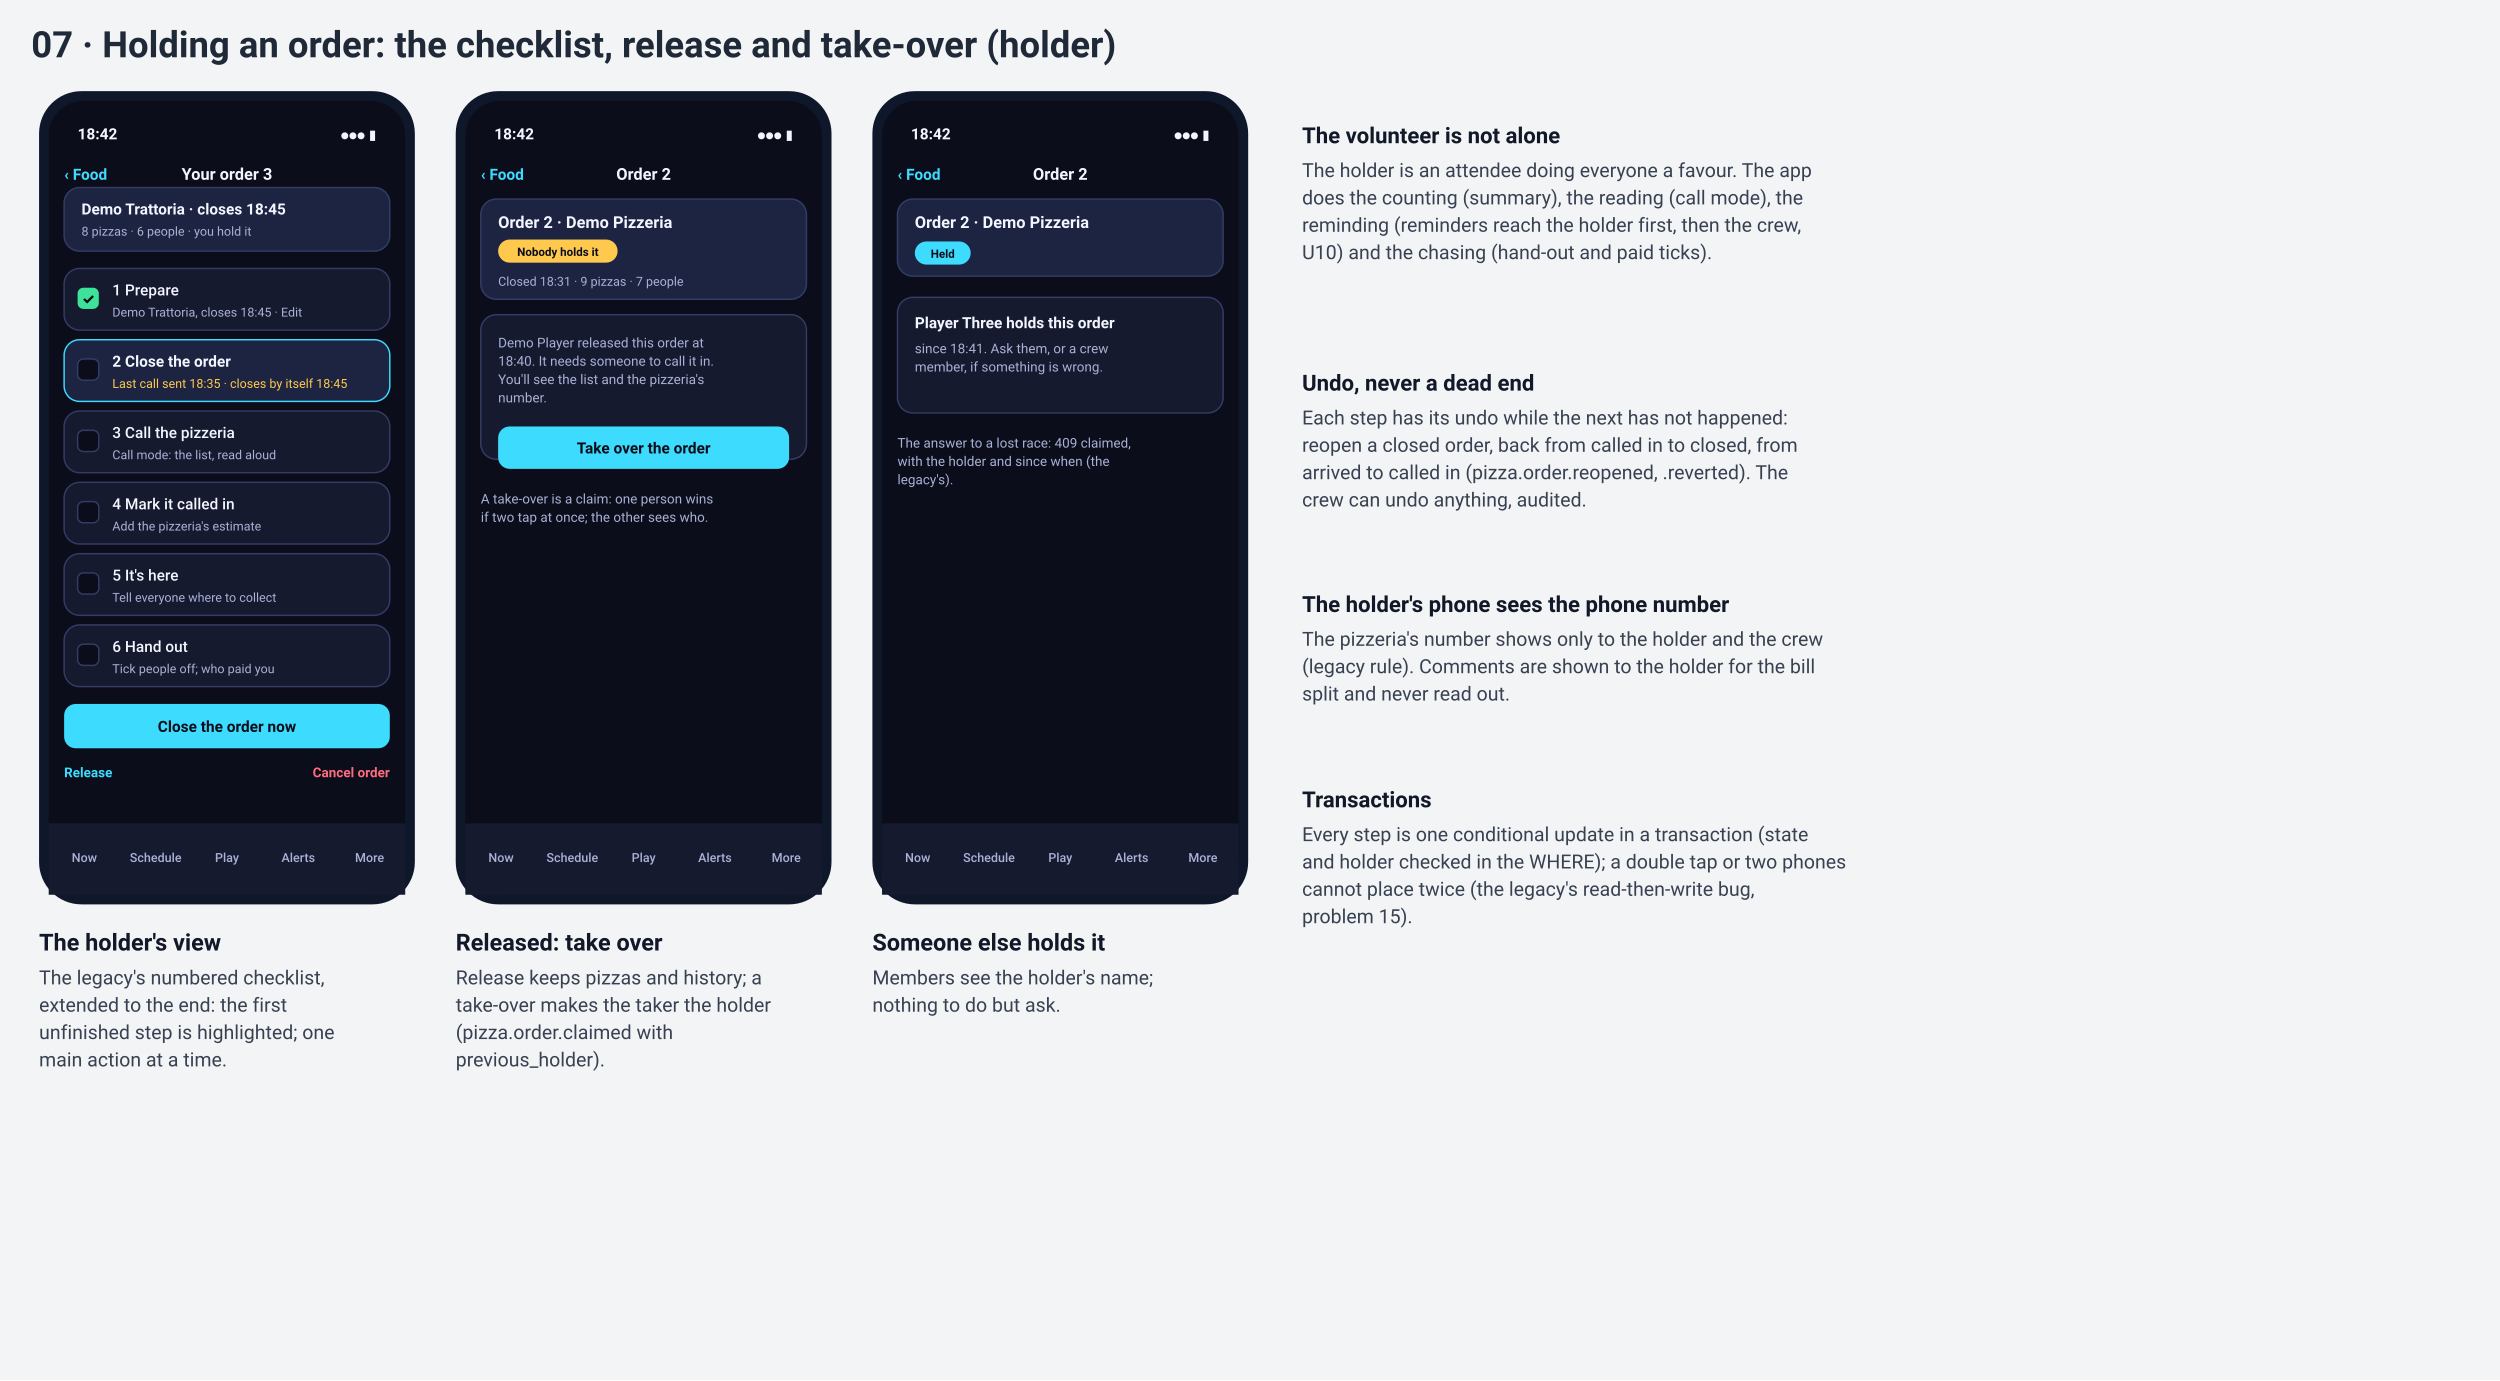
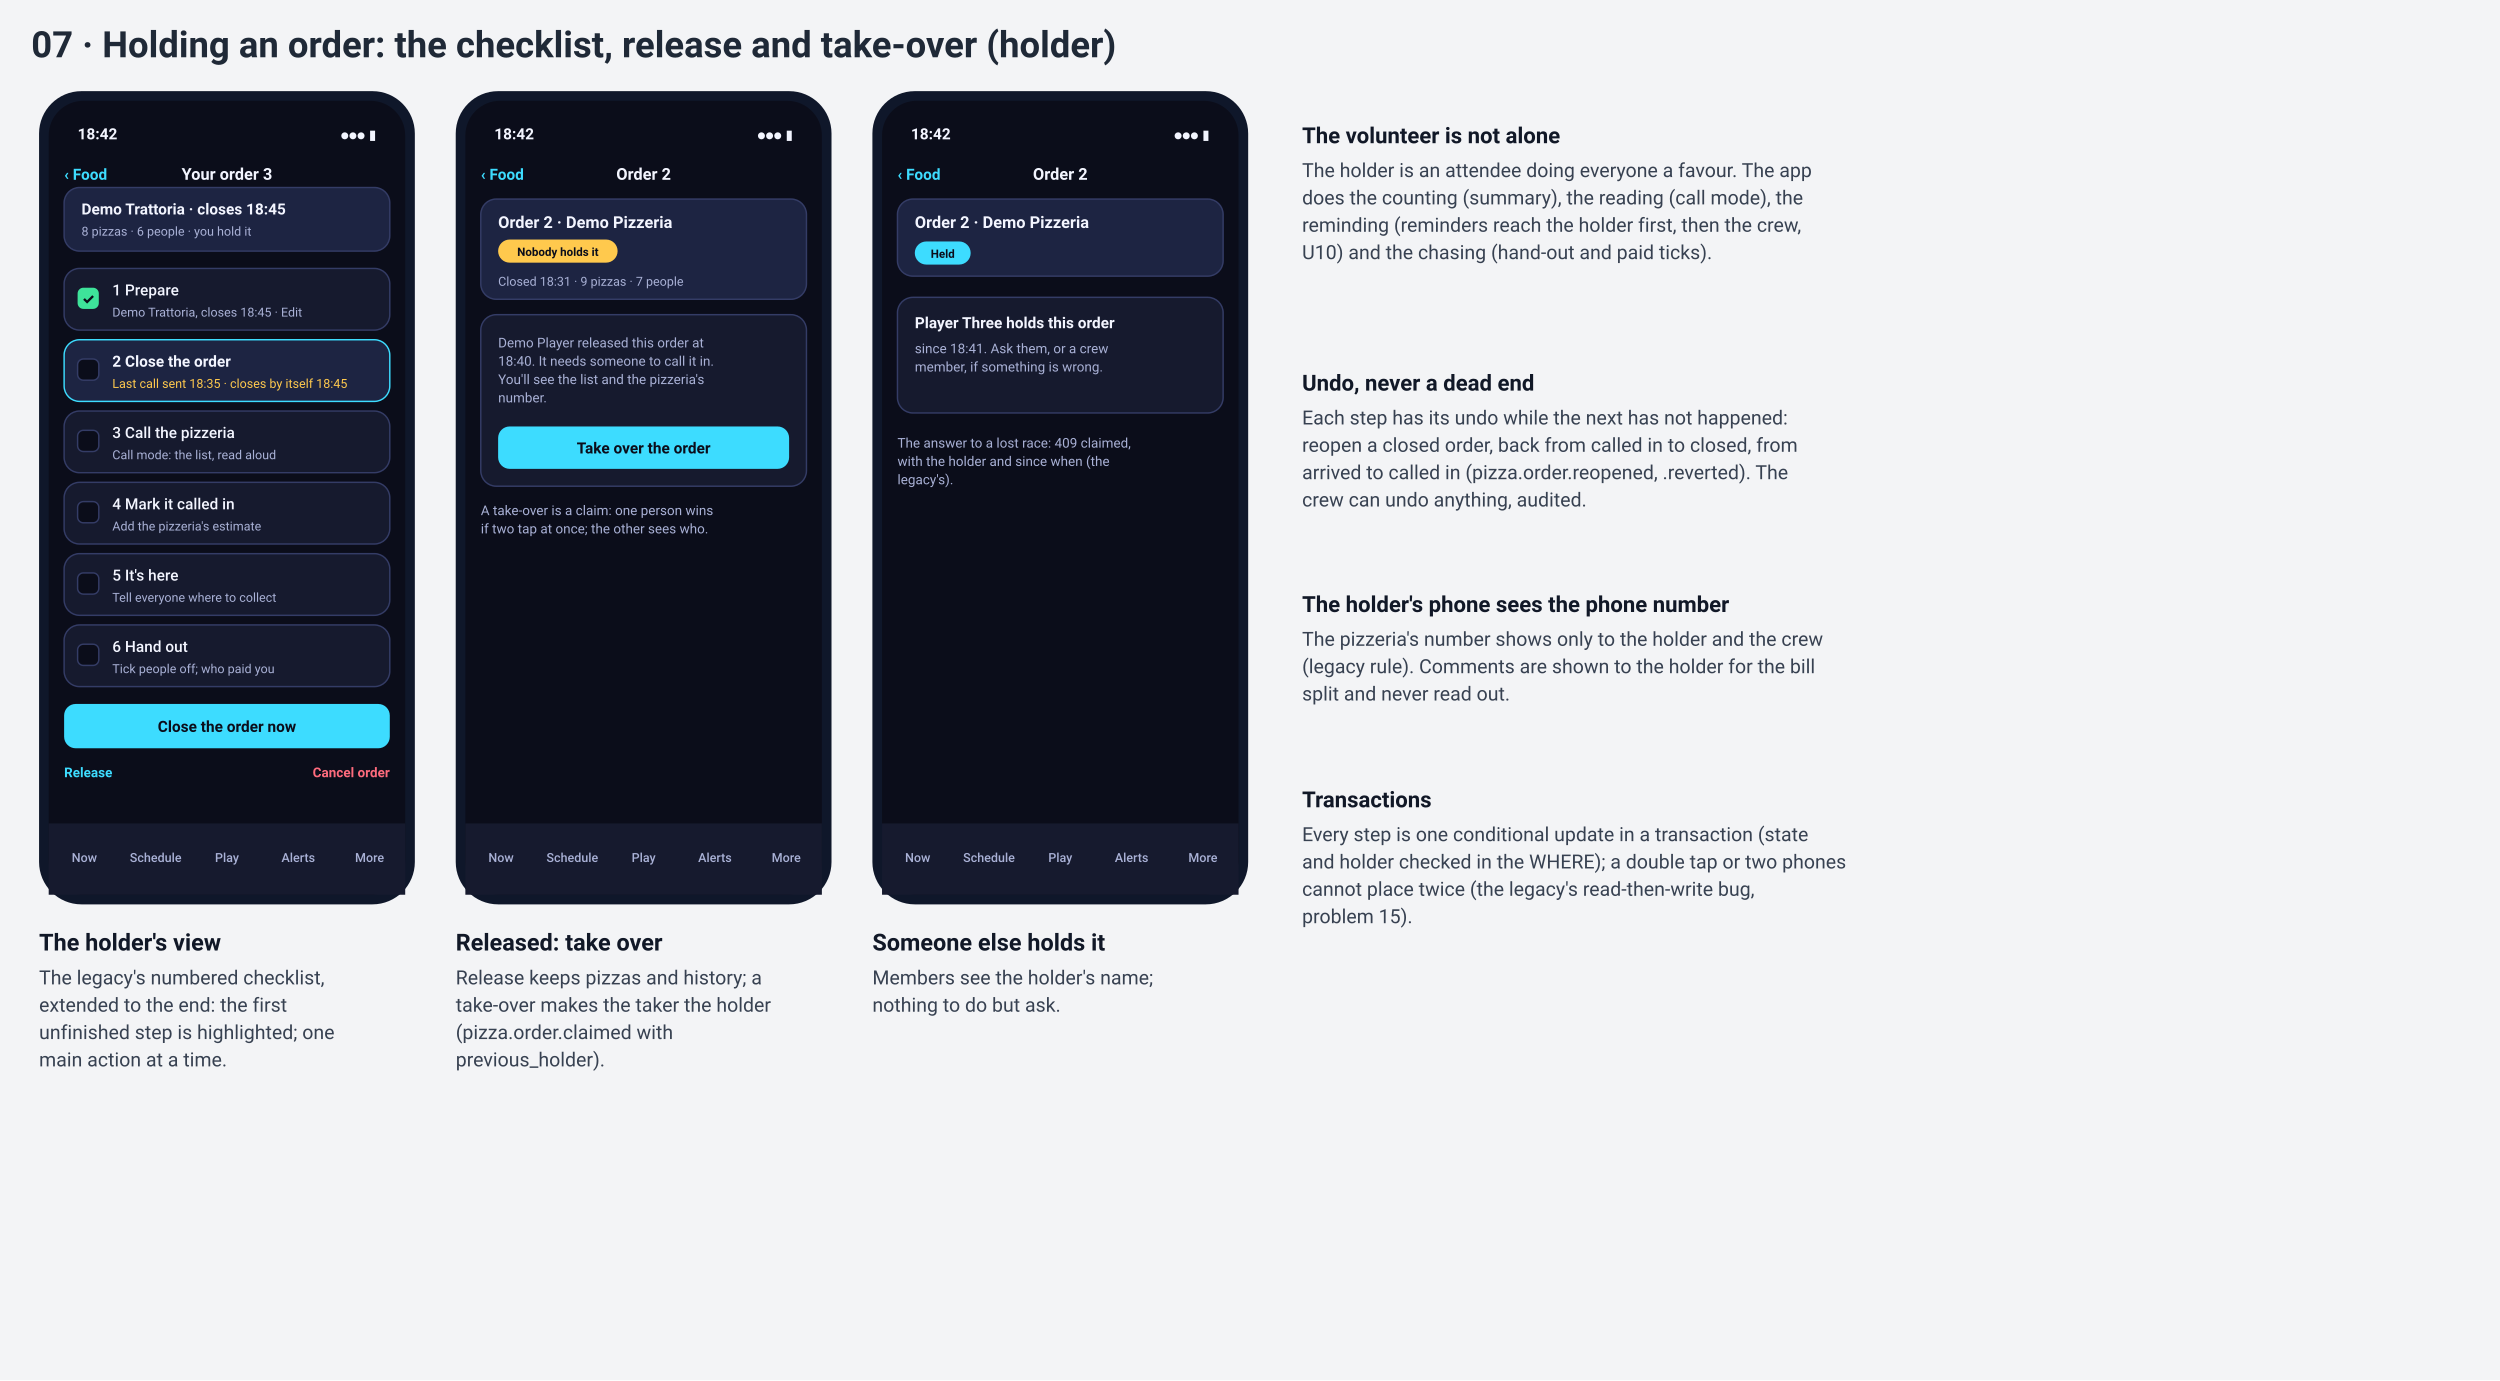
<svg xmlns="http://www.w3.org/2000/svg" viewBox="0 0 1920 1060" width="1920" height="1060" font-family="system-ui, -apple-system, 'Segoe UI', Roboto, Helvetica, Arial, sans-serif">
  <defs>
    <marker id="ah" viewBox="0 0 10 10" refX="9" refY="5" markerWidth="8" markerHeight="8" orient="auto-start-reverse">
      <path d="M0,0 L10,5 L0,10 z" fill="#6b7280" />
    </marker>
  </defs>
  <rect x="0" y="0" width="1920" height="1060" rx="0" fill="#f3f4f6" />
  <text x="24" y="44" font-size="28" fill="#1f2937" font-weight="700" text-anchor="start">07 · Holding an order: the checklist, release and take-over (holder)</text>
  <g transform="translate(30,70) scale(0.74)">
    <rect x="0" y="0" width="390" height="844" rx="44" fill="#0f172a" />
    <rect x="10" y="10" width="370" height="824" rx="36" fill="#0b0d1a" />
    <text x="40" y="50" font-size="16" fill="#f3f5ff" font-weight="600" text-anchor="start">18:42</text>
    <text x="350" y="50" font-size="14" fill="#f3f5ff" font-weight="400" text-anchor="end">●●● ▮</text>
    <text x="26" y="92" font-size="16" fill="#3ddcff" font-weight="600" text-anchor="start">‹ Food</text>
    <text x="195" y="92" font-size="17" fill="#f3f5ff" font-weight="700" text-anchor="middle">Your order 3</text>
    <rect x="10" y="760" width="370" height="74" rx="0" fill="#161a2e" />
    <text x="47" y="800" font-size="13" fill="#a9b1d6" font-weight="500" text-anchor="middle">Now</text>
    <text x="121" y="800" font-size="13" fill="#a9b1d6" font-weight="500" text-anchor="middle">Schedule</text>
    <text x="195" y="800" font-size="13" fill="#a9b1d6" font-weight="500" text-anchor="middle">Play</text>
    <text x="269" y="800" font-size="13" fill="#a9b1d6" font-weight="500" text-anchor="middle">Alerts</text>
    <text x="343" y="800" font-size="13" fill="#a9b1d6" font-weight="500" text-anchor="middle">More</text>
    <rect x="26" y="100" width="338" height="66" rx="16" fill="#1d2442" stroke="#343c66" stroke-width="1.5" />
    <text x="44" y="128" font-size="16" fill="#f3f5ff" font-weight="700" text-anchor="start">Demo Trattoria · closes 18:45</text>
    <text x="44" y="150" font-size="13" fill="#a9b1d6" font-weight="400" text-anchor="start">8 pizzas · 6 people · you hold it</text>
    <rect x="26" y="184" width="338" height="64" rx="16" fill="#161a2e" stroke="#343c66" stroke-width="1.5" />
    <rect x="40" y="204" width="22" height="22" rx="6" fill="#3ee39a" />
    <text x="51" y="221" font-size="15" fill="#0b0d1a" font-weight="800" text-anchor="middle">✓</text>
    <text x="76" y="212" font-size="16" fill="#f3f5ff" font-weight="500" text-anchor="start">1  Prepare</text>
    <text x="76" y="234" font-size="13" fill="#a9b1d6" font-weight="400" text-anchor="start">Demo Trattoria, closes 18:45 · Edit</text>
    <rect x="26" y="258" width="338" height="64" rx="16" fill="#1d2442" stroke="#3ddcff" stroke-width="1.5" />
    <rect x="40" y="278" width="22" height="22" rx="6" fill="#0b0d1a" stroke="#343c66" stroke-width="1.5" />
    <text x="76" y="286" font-size="16" fill="#f3f5ff" font-weight="700" text-anchor="start">2  Close the order</text>
    <text x="76" y="308" font-size="13" fill="#ffc94d" font-weight="400" text-anchor="start">Last call sent 18:35 · closes by itself 18:45</text>
    <rect x="26" y="332" width="338" height="64" rx="16" fill="#161a2e" stroke="#343c66" stroke-width="1.5" />
    <rect x="40" y="352" width="22" height="22" rx="6" fill="#0b0d1a" stroke="#343c66" stroke-width="1.5" />
    <text x="76" y="360" font-size="16" fill="#f3f5ff" font-weight="500" text-anchor="start">3  Call the pizzeria</text>
    <text x="76" y="382" font-size="13" fill="#a9b1d6" font-weight="400" text-anchor="start">Call mode: the list, read aloud</text>
    <rect x="26" y="406" width="338" height="64" rx="16" fill="#161a2e" stroke="#343c66" stroke-width="1.5" />
    <rect x="40" y="426" width="22" height="22" rx="6" fill="#0b0d1a" stroke="#343c66" stroke-width="1.5" />
    <text x="76" y="434" font-size="16" fill="#f3f5ff" font-weight="500" text-anchor="start">4  Mark it called in</text>
    <text x="76" y="456" font-size="13" fill="#a9b1d6" font-weight="400" text-anchor="start">Add the pizzeria's estimate</text>
    <rect x="26" y="480" width="338" height="64" rx="16" fill="#161a2e" stroke="#343c66" stroke-width="1.5" />
    <rect x="40" y="500" width="22" height="22" rx="6" fill="#0b0d1a" stroke="#343c66" stroke-width="1.5" />
    <text x="76" y="508" font-size="16" fill="#f3f5ff" font-weight="500" text-anchor="start">5  It's here</text>
    <text x="76" y="530" font-size="13" fill="#a9b1d6" font-weight="400" text-anchor="start">Tell everyone where to collect</text>
    <rect x="26" y="554" width="338" height="64" rx="16" fill="#161a2e" stroke="#343c66" stroke-width="1.5" />
    <rect x="40" y="574" width="22" height="22" rx="6" fill="#0b0d1a" stroke="#343c66" stroke-width="1.5" />
    <text x="76" y="582" font-size="16" fill="#f3f5ff" font-weight="500" text-anchor="start">6  Hand out</text>
    <text x="76" y="604" font-size="13" fill="#a9b1d6" font-weight="400" text-anchor="start">Tick people off; who paid you</text>
    <rect x="26" y="636" width="338" height="46" rx="12" fill="#3ddcff" />
    <text x="195.0" y="665.0" font-size="16" fill="#0b0d1a" font-weight="700" text-anchor="middle">Close the order now</text>
    <text x="26" y="712" font-size="14" fill="#3ddcff" font-weight="600" text-anchor="start">Release</text>
    <text x="364" y="712" font-size="14" fill="#ff6b7d" font-weight="600" text-anchor="end">Cancel order</text>
  </g>
  <g transform="translate(350,70) scale(0.74)">
    <rect x="0" y="0" width="390" height="844" rx="44" fill="#0f172a" />
    <rect x="10" y="10" width="370" height="824" rx="36" fill="#0b0d1a" />
    <text x="40" y="50" font-size="16" fill="#f3f5ff" font-weight="600" text-anchor="start">18:42</text>
    <text x="350" y="50" font-size="14" fill="#f3f5ff" font-weight="400" text-anchor="end">●●● ▮</text>
    <text x="26" y="92" font-size="16" fill="#3ddcff" font-weight="600" text-anchor="start">‹ Food</text>
    <text x="195" y="92" font-size="17" fill="#f3f5ff" font-weight="700" text-anchor="middle">Order 2</text>
    <rect x="10" y="760" width="370" height="74" rx="0" fill="#161a2e" />
    <text x="47" y="800" font-size="13" fill="#a9b1d6" font-weight="500" text-anchor="middle">Now</text>
    <text x="121" y="800" font-size="13" fill="#a9b1d6" font-weight="500" text-anchor="middle">Schedule</text>
    <text x="195" y="800" font-size="13" fill="#a9b1d6" font-weight="500" text-anchor="middle">Play</text>
    <text x="269" y="800" font-size="13" fill="#a9b1d6" font-weight="500" text-anchor="middle">Alerts</text>
    <text x="343" y="800" font-size="13" fill="#a9b1d6" font-weight="500" text-anchor="middle">More</text>
    <rect x="26" y="112" width="338" height="104" rx="16" fill="#1d2442" stroke="#343c66" stroke-width="1.5" />
    <text x="44" y="142" font-size="17" fill="#f3f5ff" font-weight="700" text-anchor="start">Order 2 · Demo Pizzeria</text>
    <rect x="44" y="154" width="124" height="24" rx="12" fill="#ffc94d" />
    <text x="106.0" y="171" font-size="12" fill="#0b0d1a" font-weight="700" text-anchor="middle">Nobody holds it</text>
    <text x="44" y="202" font-size="13" fill="#a9b1d6" font-weight="400" text-anchor="start">Closed 18:31 · 9 pizzas · 7 people</text>
-     <rect x="26" y="232" width="338" height="150" rx="16" fill="#161a2e" stroke="#343c66" stroke-width="1.5" />
+     <rect x="26" y="232" width="338" height="178" rx="16" fill="#161a2e" stroke="#343c66" stroke-width="1.5" />
    <text x="44" y="266" font-size="14" fill="#a9b1d6" font-weight="400" text-anchor="start">Demo Player released this order at</text>
    <text x="44" y="285" font-size="14" fill="#a9b1d6" font-weight="400" text-anchor="start">18:40. It needs someone to call it in.</text>
    <text x="44" y="304" font-size="14" fill="#a9b1d6" font-weight="400" text-anchor="start">You'll see the list and the pizzeria's</text>
    <text x="44" y="323" font-size="14" fill="#a9b1d6" font-weight="400" text-anchor="start">number.</text>
    <rect x="44" y="348" width="302" height="44" rx="12" fill="#3ddcff" />
    <text x="195.0" y="376.0" font-size="16" fill="#0b0d1a" font-weight="700" text-anchor="middle">Take over the order</text>
-     <text x="26" y="428" font-size="14" fill="#a9b1d6" font-weight="400" text-anchor="start">A take-over is a claim: one person wins</text>
-     <text x="26" y="447" font-size="14" fill="#a9b1d6" font-weight="400" text-anchor="start">if two tap at once; the other sees who.</text>
+     <text x="26" y="440" font-size="14" fill="#a9b1d6" font-weight="400" text-anchor="start">A take-over is a claim: one person wins</text>
+     <text x="26" y="459" font-size="14" fill="#a9b1d6" font-weight="400" text-anchor="start">if two tap at once; the other sees who.</text>
  </g>
  <g transform="translate(670,70) scale(0.74)">
    <rect x="0" y="0" width="390" height="844" rx="44" fill="#0f172a" />
    <rect x="10" y="10" width="370" height="824" rx="36" fill="#0b0d1a" />
    <text x="40" y="50" font-size="16" fill="#f3f5ff" font-weight="600" text-anchor="start">18:42</text>
    <text x="350" y="50" font-size="14" fill="#f3f5ff" font-weight="400" text-anchor="end">●●● ▮</text>
    <text x="26" y="92" font-size="16" fill="#3ddcff" font-weight="600" text-anchor="start">‹ Food</text>
    <text x="195" y="92" font-size="17" fill="#f3f5ff" font-weight="700" text-anchor="middle">Order 2</text>
    <rect x="10" y="760" width="370" height="74" rx="0" fill="#161a2e" />
    <text x="47" y="800" font-size="13" fill="#a9b1d6" font-weight="500" text-anchor="middle">Now</text>
    <text x="121" y="800" font-size="13" fill="#a9b1d6" font-weight="500" text-anchor="middle">Schedule</text>
    <text x="195" y="800" font-size="13" fill="#a9b1d6" font-weight="500" text-anchor="middle">Play</text>
    <text x="269" y="800" font-size="13" fill="#a9b1d6" font-weight="500" text-anchor="middle">Alerts</text>
    <text x="343" y="800" font-size="13" fill="#a9b1d6" font-weight="500" text-anchor="middle">More</text>
    <rect x="26" y="112" width="338" height="80" rx="16" fill="#1d2442" stroke="#343c66" stroke-width="1.5" />
    <text x="44" y="142" font-size="17" fill="#f3f5ff" font-weight="700" text-anchor="start">Order 2 · Demo Pizzeria</text>
    <rect x="44" y="156" width="58" height="24" rx="12" fill="#3ddcff" />
    <text x="73.0" y="173" font-size="12" fill="#0b0d1a" font-weight="700" text-anchor="middle">Held</text>
    <rect x="26" y="214" width="338" height="120" rx="16" fill="#161a2e" stroke="#343c66" stroke-width="1.5" />
    <text x="44" y="246" font-size="16" fill="#f3f5ff" font-weight="700" text-anchor="start">Player Three holds this order</text>
    <text x="44" y="272" font-size="14" fill="#a9b1d6" font-weight="400" text-anchor="start">since 18:41. Ask them, or a crew</text>
    <text x="44" y="291" font-size="14" fill="#a9b1d6" font-weight="400" text-anchor="start">member, if something is wrong.</text>
    <text x="26" y="370" font-size="14" fill="#a9b1d6" font-weight="400" text-anchor="start">The answer to a lost race: 409 claimed,</text>
    <text x="26" y="389" font-size="14" fill="#a9b1d6" font-weight="400" text-anchor="start">with the holder and since when (the</text>
    <text x="26" y="408" font-size="14" fill="#a9b1d6" font-weight="400" text-anchor="start">legacy's).</text>
  </g>
  <text x="30" y="730" font-size="18" fill="#111827" font-weight="700" text-anchor="start">The holder's view</text>
  <text x="30" y="756" font-size="15" fill="#374151" font-weight="400" text-anchor="start">The legacy's numbered checklist,</text>
  <text x="30" y="777" font-size="15" fill="#374151" font-weight="400" text-anchor="start">extended to the end: the first</text>
  <text x="30" y="798" font-size="15" fill="#374151" font-weight="400" text-anchor="start">unfinished step is highlighted; one</text>
  <text x="30" y="819" font-size="15" fill="#374151" font-weight="400" text-anchor="start">main action at a time.</text>
  <text x="350" y="730" font-size="18" fill="#111827" font-weight="700" text-anchor="start">Released: take over</text>
  <text x="350" y="756" font-size="15" fill="#374151" font-weight="400" text-anchor="start">Release keeps pizzas and history; a</text>
  <text x="350" y="777" font-size="15" fill="#374151" font-weight="400" text-anchor="start">take-over makes the taker the holder</text>
  <text x="350" y="798" font-size="15" fill="#374151" font-weight="400" text-anchor="start">(pizza.order.claimed with</text>
  <text x="350" y="819" font-size="15" fill="#374151" font-weight="400" text-anchor="start">previous_holder).</text>
  <text x="670" y="730" font-size="18" fill="#111827" font-weight="700" text-anchor="start">Someone else holds it</text>
  <text x="670" y="756" font-size="15" fill="#374151" font-weight="400" text-anchor="start">Members see the holder's name;</text>
  <text x="670" y="777" font-size="15" fill="#374151" font-weight="400" text-anchor="start">nothing to do but ask.</text>
  <text x="1000" y="110" font-size="17" fill="#111827" font-weight="700" text-anchor="start">The volunteer is not alone</text>
  <text x="1000" y="136" font-size="15" fill="#374151" font-weight="400" text-anchor="start">The holder is an attendee doing everyone a favour. The app</text>
  <text x="1000" y="157" font-size="15" fill="#374151" font-weight="400" text-anchor="start">does the counting (summary), the reading (call mode), the</text>
  <text x="1000" y="178" font-size="15" fill="#374151" font-weight="400" text-anchor="start">reminding (reminders reach the holder first, then the crew,</text>
  <text x="1000" y="199" font-size="15" fill="#374151" font-weight="400" text-anchor="start">U10) and the chasing (hand-out and paid ticks).</text>
  <text x="1000" y="300" font-size="17" fill="#111827" font-weight="700" text-anchor="start">Undo, never a dead end</text>
  <text x="1000" y="326" font-size="15" fill="#374151" font-weight="400" text-anchor="start">Each step has its undo while the next has not happened:</text>
  <text x="1000" y="347" font-size="15" fill="#374151" font-weight="400" text-anchor="start">reopen a closed order, back from called in to closed, from</text>
  <text x="1000" y="368" font-size="15" fill="#374151" font-weight="400" text-anchor="start">arrived to called in (pizza.order.reopened, .reverted). The</text>
  <text x="1000" y="389" font-size="15" fill="#374151" font-weight="400" text-anchor="start">crew can undo anything, audited.</text>
  <text x="1000" y="470" font-size="17" fill="#111827" font-weight="700" text-anchor="start">The holder's phone sees the phone number</text>
  <text x="1000" y="496" font-size="15" fill="#374151" font-weight="400" text-anchor="start">The pizzeria's number shows only to the holder and the crew</text>
  <text x="1000" y="517" font-size="15" fill="#374151" font-weight="400" text-anchor="start">(legacy rule). Comments are shown to the holder for the bill</text>
  <text x="1000" y="538" font-size="15" fill="#374151" font-weight="400" text-anchor="start">split and never read out.</text>
  <text x="1000" y="620" font-size="17" fill="#111827" font-weight="700" text-anchor="start">Transactions</text>
  <text x="1000" y="646" font-size="15" fill="#374151" font-weight="400" text-anchor="start">Every step is one conditional update in a transaction (state</text>
  <text x="1000" y="667" font-size="15" fill="#374151" font-weight="400" text-anchor="start">and holder checked in the WHERE); a double tap or two phones</text>
  <text x="1000" y="688" font-size="15" fill="#374151" font-weight="400" text-anchor="start">cannot place twice (the legacy's read-then-write bug,</text>
  <text x="1000" y="709" font-size="15" fill="#374151" font-weight="400" text-anchor="start">problem 15).</text>
</svg>
